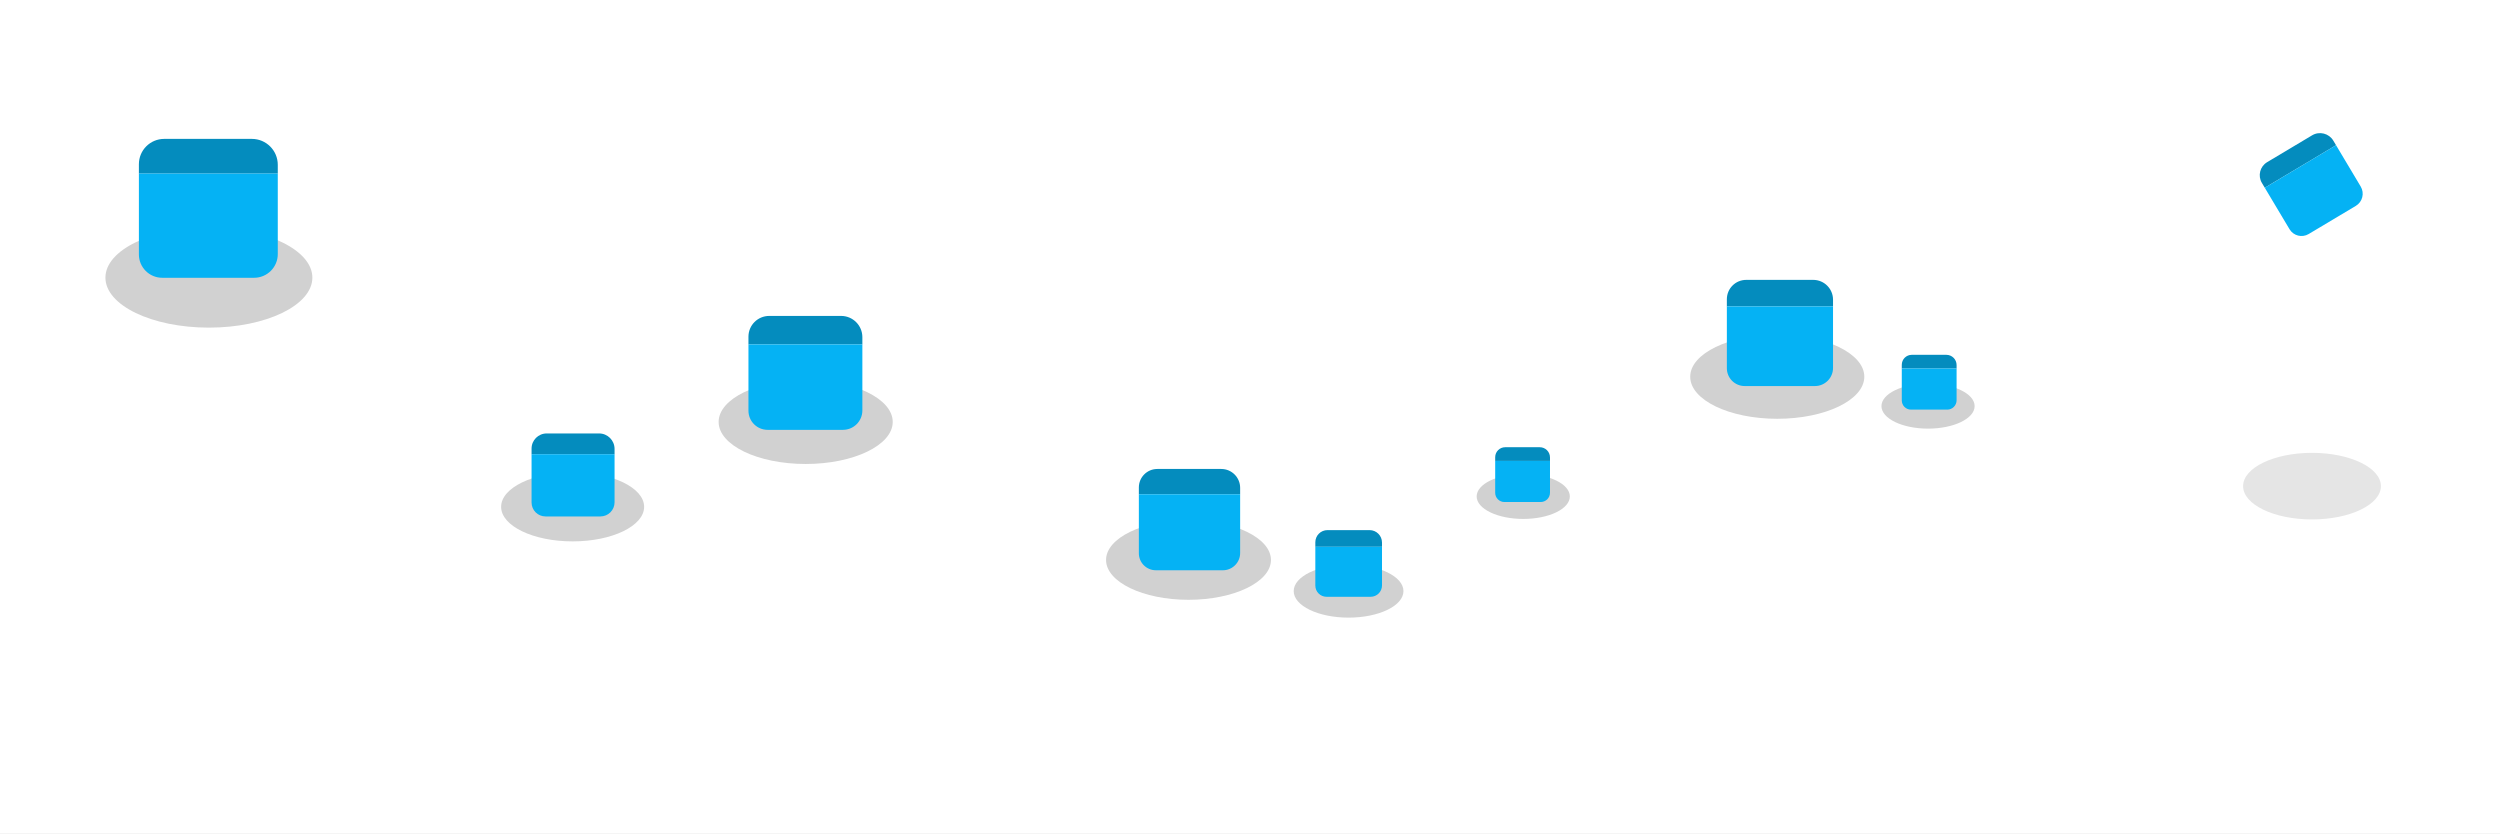
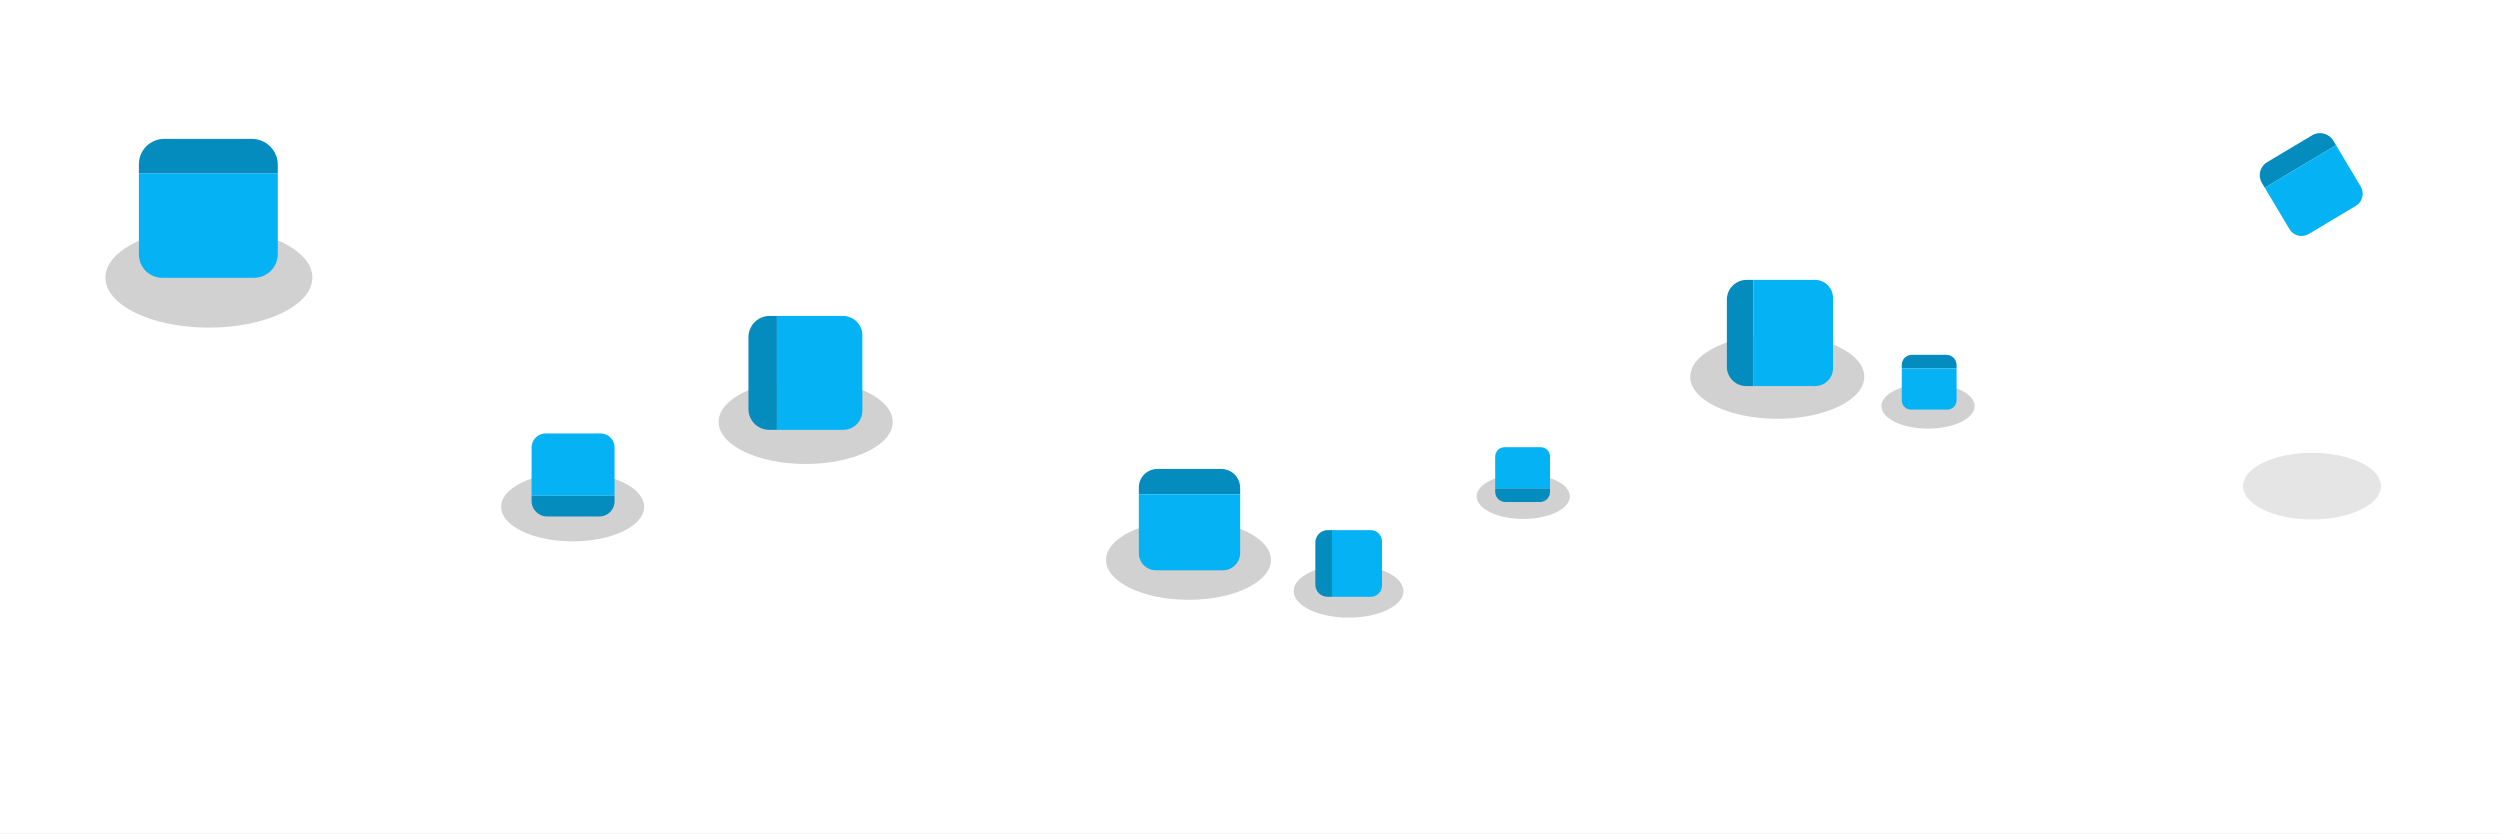
<svg xmlns="http://www.w3.org/2000/svg" width="1800" height="600" viewBox="0 0 1800 600" version="1.1" id="svg1">
  <defs id="defs1">
    </defs>
  <g id="layer1">
    <rect style="fill:#ffffff;fill-opacity:1;stroke-width:0" id="rect1" width="1800" height="600" x="0" y="0" />
  </g>
  <g id="layer3">
    <ellipse style="fill:#e5e5e5;fill-opacity:1;stroke-width:0" id="path4-5-8-9-8-3-4" cx="1664.647" cy="350.019" rx="49.614" ry="23.974" />
    <ellipse style="fill:#d1d1d1;fill-opacity:1;stroke-width:0" id="path4-5-8-9-8-3" cx="1388.192" cy="292.409" rx="33.542" ry="16.208" />
    <ellipse style="fill:#d1d1d1;fill-opacity:1;stroke-width:0" id="path4-5-7" cx="1279.628" cy="271.246" rx="62.672" ry="30.283" />
    <ellipse style="fill:#d1d1d1;fill-opacity:1;stroke-width:0" id="path4-5-8-9-8" cx="1096.738" cy="357.428" rx="33.542" ry="16.208" />
    <ellipse style="fill:#d1d1d1;fill-opacity:1;stroke-width:0" id="path4-5-8-9" cx="970.976" cy="425.6" rx="39.515" ry="19.094" />
    <ellipse style="fill:#d1d1d1;fill-opacity:1;stroke-width:0" id="path4-5-8" cx="855.724" cy="403.173" rx="59.364" ry="28.685" />
    <ellipse style="fill:#d1d1d1;fill-opacity:1;stroke-width:0" id="path4-5" cx="580.091" cy="303.782" rx="62.672" ry="30.283" />
    <ellipse style="opacity:1;fill:#d1d1d1;fill-opacity:1;stroke-width:0" id="path4" cx="412.293" cy="364.921" rx="51.483" ry="24.877" />
    <ellipse style="fill:#d1d1d1;fill-opacity:1;stroke-width:0" id="path4-3" cx="150.404" cy="199.896" rx="74.5" ry="35.999" />
  </g>
  <g id="layer2" style="display:inline">
    <path style="opacity:1;fill:#048cbe;fill-opacity:1;stroke-width:0" d="m 118.223,100 h 63.125 A 18.652,18.652 45 0 1 200,118.652 V 125 H 100 v -6.777 A 18.223,18.223 135 0 1 118.223,100 Z" id="path2" />
    <path style="opacity:1;fill:#05b2f4;fill-opacity:1;stroke-width:0" d="m 100,125 v 58.19 A 16.81,16.81 45 0 0 116.81,200 l 66.155,0 A 17.035,17.035 135 0 0 200,182.965 V 125 Z" id="path3" />
-     <path style="display:inline;fill:#048cbe;fill-opacity:1;stroke-width:0" d="m 118.223,100 h 63.125 A 18.652,18.652 45 0 1 200,118.652 V 125 H 100 v -6.777 A 18.223,18.223 135 0 1 118.223,100 Z" id="path2-3" transform="matrix(0.764447,0,0,0.764447,1166.891,125.0669)" />
-     <path style="display:inline;fill:#05b2f4;fill-opacity:1;stroke-width:0" d="m 100,125 v 58.19 A 16.81,16.81 45 0 0 116.81,200 l 66.155,0 A 17.035,17.035 135 0 0 200,182.965 V 125 Z" id="path3-17" transform="matrix(0.764447,0,0,0.764447,1166.891,125.0669)" />
-     <path style="display:inline;fill:#048cbe;fill-opacity:1;stroke-width:0" d="m 118.223,100 h 63.125 A 18.652,18.652 45 0 1 200,118.652 V 125 H 100 v -6.777 A 18.223,18.223 135 0 1 118.223,100 Z" id="path2-0" transform="matrix(0.3945975,0,0,0.3945975,1037.079,282.5403)" />
-     <path style="display:inline;fill:#05b2f4;fill-opacity:1;stroke-width:0" d="m 100,125 v 58.19 A 16.81,16.81 45 0 0 116.81,200 l 66.155,0 A 17.035,17.035 135 0 0 200,182.965 V 125 Z" id="path3-3" transform="matrix(0.3945975,0,0,0.3945975,1037.079,282.5403)" />
+     <path style="display:inline;fill:#048cbe;fill-opacity:1;stroke-width:0" d="m 118.223,100 h 63.125 A 18.652,18.652 45 0 1 200,118.652 V 125 H 100 v -6.777 A 18.223,18.223 135 0 1 118.223,100 Z" id="path2-3" transform="matrix(0,-0.764447,0.764447,0,1166.891,354.401)" />
+     <path style="display:inline;fill:#05b2f4;fill-opacity:1;stroke-width:0" d="m 100,125 v 58.19 A 16.81,16.81 45 0 0 116.81,200 l 66.155,0 A 17.035,17.035 135 0 0 200,182.965 V 125 Z" id="path3-17" transform="matrix(0,-0.764447,0.764447,0,1166.891,354.401)" />
+     <path style="display:inline;fill:#048cbe;fill-opacity:1;stroke-width:0" d="m 118.223,100 h 63.125 A 18.652,18.652 45 0 1 200,118.652 V 125 H 100 v -6.777 A 18.223,18.223 135 0 1 118.223,100 Z" id="path2-0" transform="matrix(-0.3945975,0,0,-0.3945975,1155.459,400.9195)" />
+     <path style="display:inline;fill:#05b2f4;fill-opacity:1;stroke-width:0" d="m 100,125 v 58.19 A 16.81,16.81 45 0 0 116.81,200 l 66.155,0 A 17.035,17.035 135 0 0 200,182.965 V 125 Z" id="path3-3" transform="matrix(-0.3945975,0,0,-0.3945975,1155.459,400.9195)" />
    <path style="display:inline;fill:#048cbe;fill-opacity:1;stroke-width:0" d="m 118.223,100 h 63.125 A 18.652,18.652 45 0 1 200,118.652 V 125 H 100 v -6.777 A 18.223,18.223 135 0 1 118.223,100 Z" id="path2-0-8" transform="matrix(0.3945975,0,0,0.3945975,1329.825,216.015)" />
    <path style="display:inline;fill:#05b2f4;fill-opacity:1;stroke-width:0" d="m 100,125 v 58.19 A 16.81,16.81 45 0 0 116.81,200 l 66.155,0 A 17.035,17.035 135 0 0 200,182.965 V 125 Z" id="path3-3-5" transform="matrix(0.3945975,0,0,0.3945975,1329.825,216.015)" />
-     <path style="display:inline;fill:#048cbe;fill-opacity:1;stroke-width:0" d="m 118.223,100 h 63.125 A 18.652,18.652 45 0 1 200,118.652 V 125 H 100 v -6.777 A 18.223,18.223 135 0 1 118.223,100 Z" id="path2-1" transform="matrix(0.4800661,0,0,0.4800661,899.0298,333.6715)" />
-     <path style="display:inline;fill:#05b2f4;fill-opacity:1;stroke-width:0" d="m 100,125 v 58.19 A 16.81,16.81 45 0 0 116.81,200 l 66.155,0 A 17.035,17.035 135 0 0 200,182.965 V 125 Z" id="path3-1" transform="matrix(0.4800661,0,0,0.4800661,899.0298,333.6715)" />
+     <path style="display:inline;fill:#048cbe;fill-opacity:1;stroke-width:0" d="m 118.223,100 h 63.125 A 18.652,18.652 45 0 1 200,118.652 V 125 H 100 v -6.777 A 18.223,18.223 135 0 1 118.223,100 Z" id="path2-1" transform="matrix(0,-0.4800661,0.4800661,0,899.0298,477.6913)" />
+     <path style="display:inline;fill:#05b2f4;fill-opacity:1;stroke-width:0" d="m 100,125 v 58.19 A 16.81,16.81 45 0 0 116.81,200 l 66.155,0 A 17.035,17.035 135 0 0 200,182.965 V 125 Z" id="path3-1" transform="matrix(0,-0.4800661,0.4800661,0,899.0298,477.6913)" />
    <path style="display:inline;fill:#048cbe;fill-opacity:1;stroke-width:0" d="m 118.223,100 h 63.125 A 18.652,18.652 45 0 1 200,118.652 V 125 H 100 v -6.777 A 18.223,18.223 135 0 1 118.223,100 Z" id="path2-8" transform="matrix(0.7293495,0,0,0.7293495,747.0375,264.72)" />
    <path style="display:inline;fill:#05b2f4;fill-opacity:1;stroke-width:0" d="m 100,125 v 58.19 A 16.81,16.81 45 0 0 116.81,200 l 66.155,0 A 17.035,17.035 135 0 0 200,182.965 V 125 Z" id="path3-85" transform="matrix(0.7293495,0,0,0.7293495,747.0375,264.72)" />
-     <path style="display:inline;fill:#048cbe;fill-opacity:1;stroke-width:0" d="m 118.223,100 h 63.125 A 18.652,18.652 45 0 1 200,118.652 V 125 H 100 v -6.777 A 18.223,18.223 135 0 1 118.223,100 Z" id="path2-4" transform="matrix(0.8201896,0,0,0.8201896,456.8656,145.4479)" />
-     <path style="display:inline;fill:#05b2f4;fill-opacity:1;stroke-width:0" d="m 100,125 v 58.19 A 16.81,16.81 45 0 0 116.81,200 l 66.155,0 A 17.035,17.035 135 0 0 200,182.965 V 125 Z" id="path3-8" transform="matrix(0.8201896,0,0,0.8201896,456.8656,145.4479)" />
-     <path style="display:inline;fill:#048cbe;fill-opacity:1;stroke-width:0" d="m 118.223,100 h 63.125 A 18.652,18.652 45 0 1 200,118.652 V 125 H 100 v -6.777 A 18.223,18.223 135 0 1 118.223,100 Z" id="path2-7" transform="matrix(0.5975732,0,0,0.5975732,322.9706,252.323)" />
-     <path style="display:inline;fill:#05b2f4;fill-opacity:1;stroke-width:0" d="m 100,125 v 58.19 A 16.81,16.81 45 0 0 116.81,200 l 66.155,0 A 17.035,17.035 135 0 0 200,182.965 V 125 Z" id="path3-6" transform="matrix(0.5975732,0,0,0.5975732,322.9706,252.323)" />
+     <path style="display:inline;fill:#048cbe;fill-opacity:1;stroke-width:0" d="m 118.223,100 h 63.125 A 18.652,18.652 45 0 1 200,118.652 V 125 H 100 v -6.777 A 18.223,18.223 135 0 1 118.223,100 Z" id="path2-4" transform="matrix(0,-0.8201896,0.8201896,0,456.8656,391.5048)" />
+     <path style="display:inline;fill:#05b2f4;fill-opacity:1;stroke-width:0" d="m 100,125 v 58.19 A 16.81,16.81 45 0 0 116.81,200 l 66.155,0 A 17.035,17.035 135 0 0 200,182.965 V 125 Z" id="path3-8" transform="matrix(0,-0.8201896,0.8201896,0,456.8656,391.5048)" />
+     <path style="display:inline;fill:#048cbe;fill-opacity:1;stroke-width:0" d="m 118.223,100 h 63.125 A 18.652,18.652 45 0 1 200,118.652 V 125 H 100 v -6.777 A 18.223,18.223 135 0 1 118.223,100 Z" id="path2-7" transform="matrix(-0.5975732,0,0,-0.5975732,502.2425,431.5949)" />
+     <path style="display:inline;fill:#05b2f4;fill-opacity:1;stroke-width:0" d="m 100,125 v 58.19 A 16.81,16.81 45 0 0 116.81,200 l 66.155,0 A 17.035,17.035 135 0 0 200,182.965 V 125 Z" id="path3-6" transform="matrix(-0.5975732,0,0,-0.5975732,502.2425,431.5949)" />
    <path style="display:inline;fill:#048cbe;fill-opacity:1;stroke-width:0" d="m 118.223,100 h 63.125 A 18.652,18.652 45 0 1 200,118.652 V 125 H 100 v -6.777 A 18.223,18.223 135 0 1 118.223,100 Z" id="path2-7-2" transform="matrix(0.5131117,-0.3062845,0.3062845,0.5131117,1541.04,101.6614)" />
    <path style="display:inline;fill:#05b2f4;fill-opacity:1;stroke-width:0" d="m 100,125 v 58.19 A 16.81,16.81 45 0 0 116.81,200 l 66.155,0 A 17.035,17.035 135 0 0 200,182.965 V 125 Z" id="path3-6-2" transform="matrix(0.5131117,-0.3062845,0.3062845,0.5131117,1541.04,101.6614)" />
  </g>
</svg>
